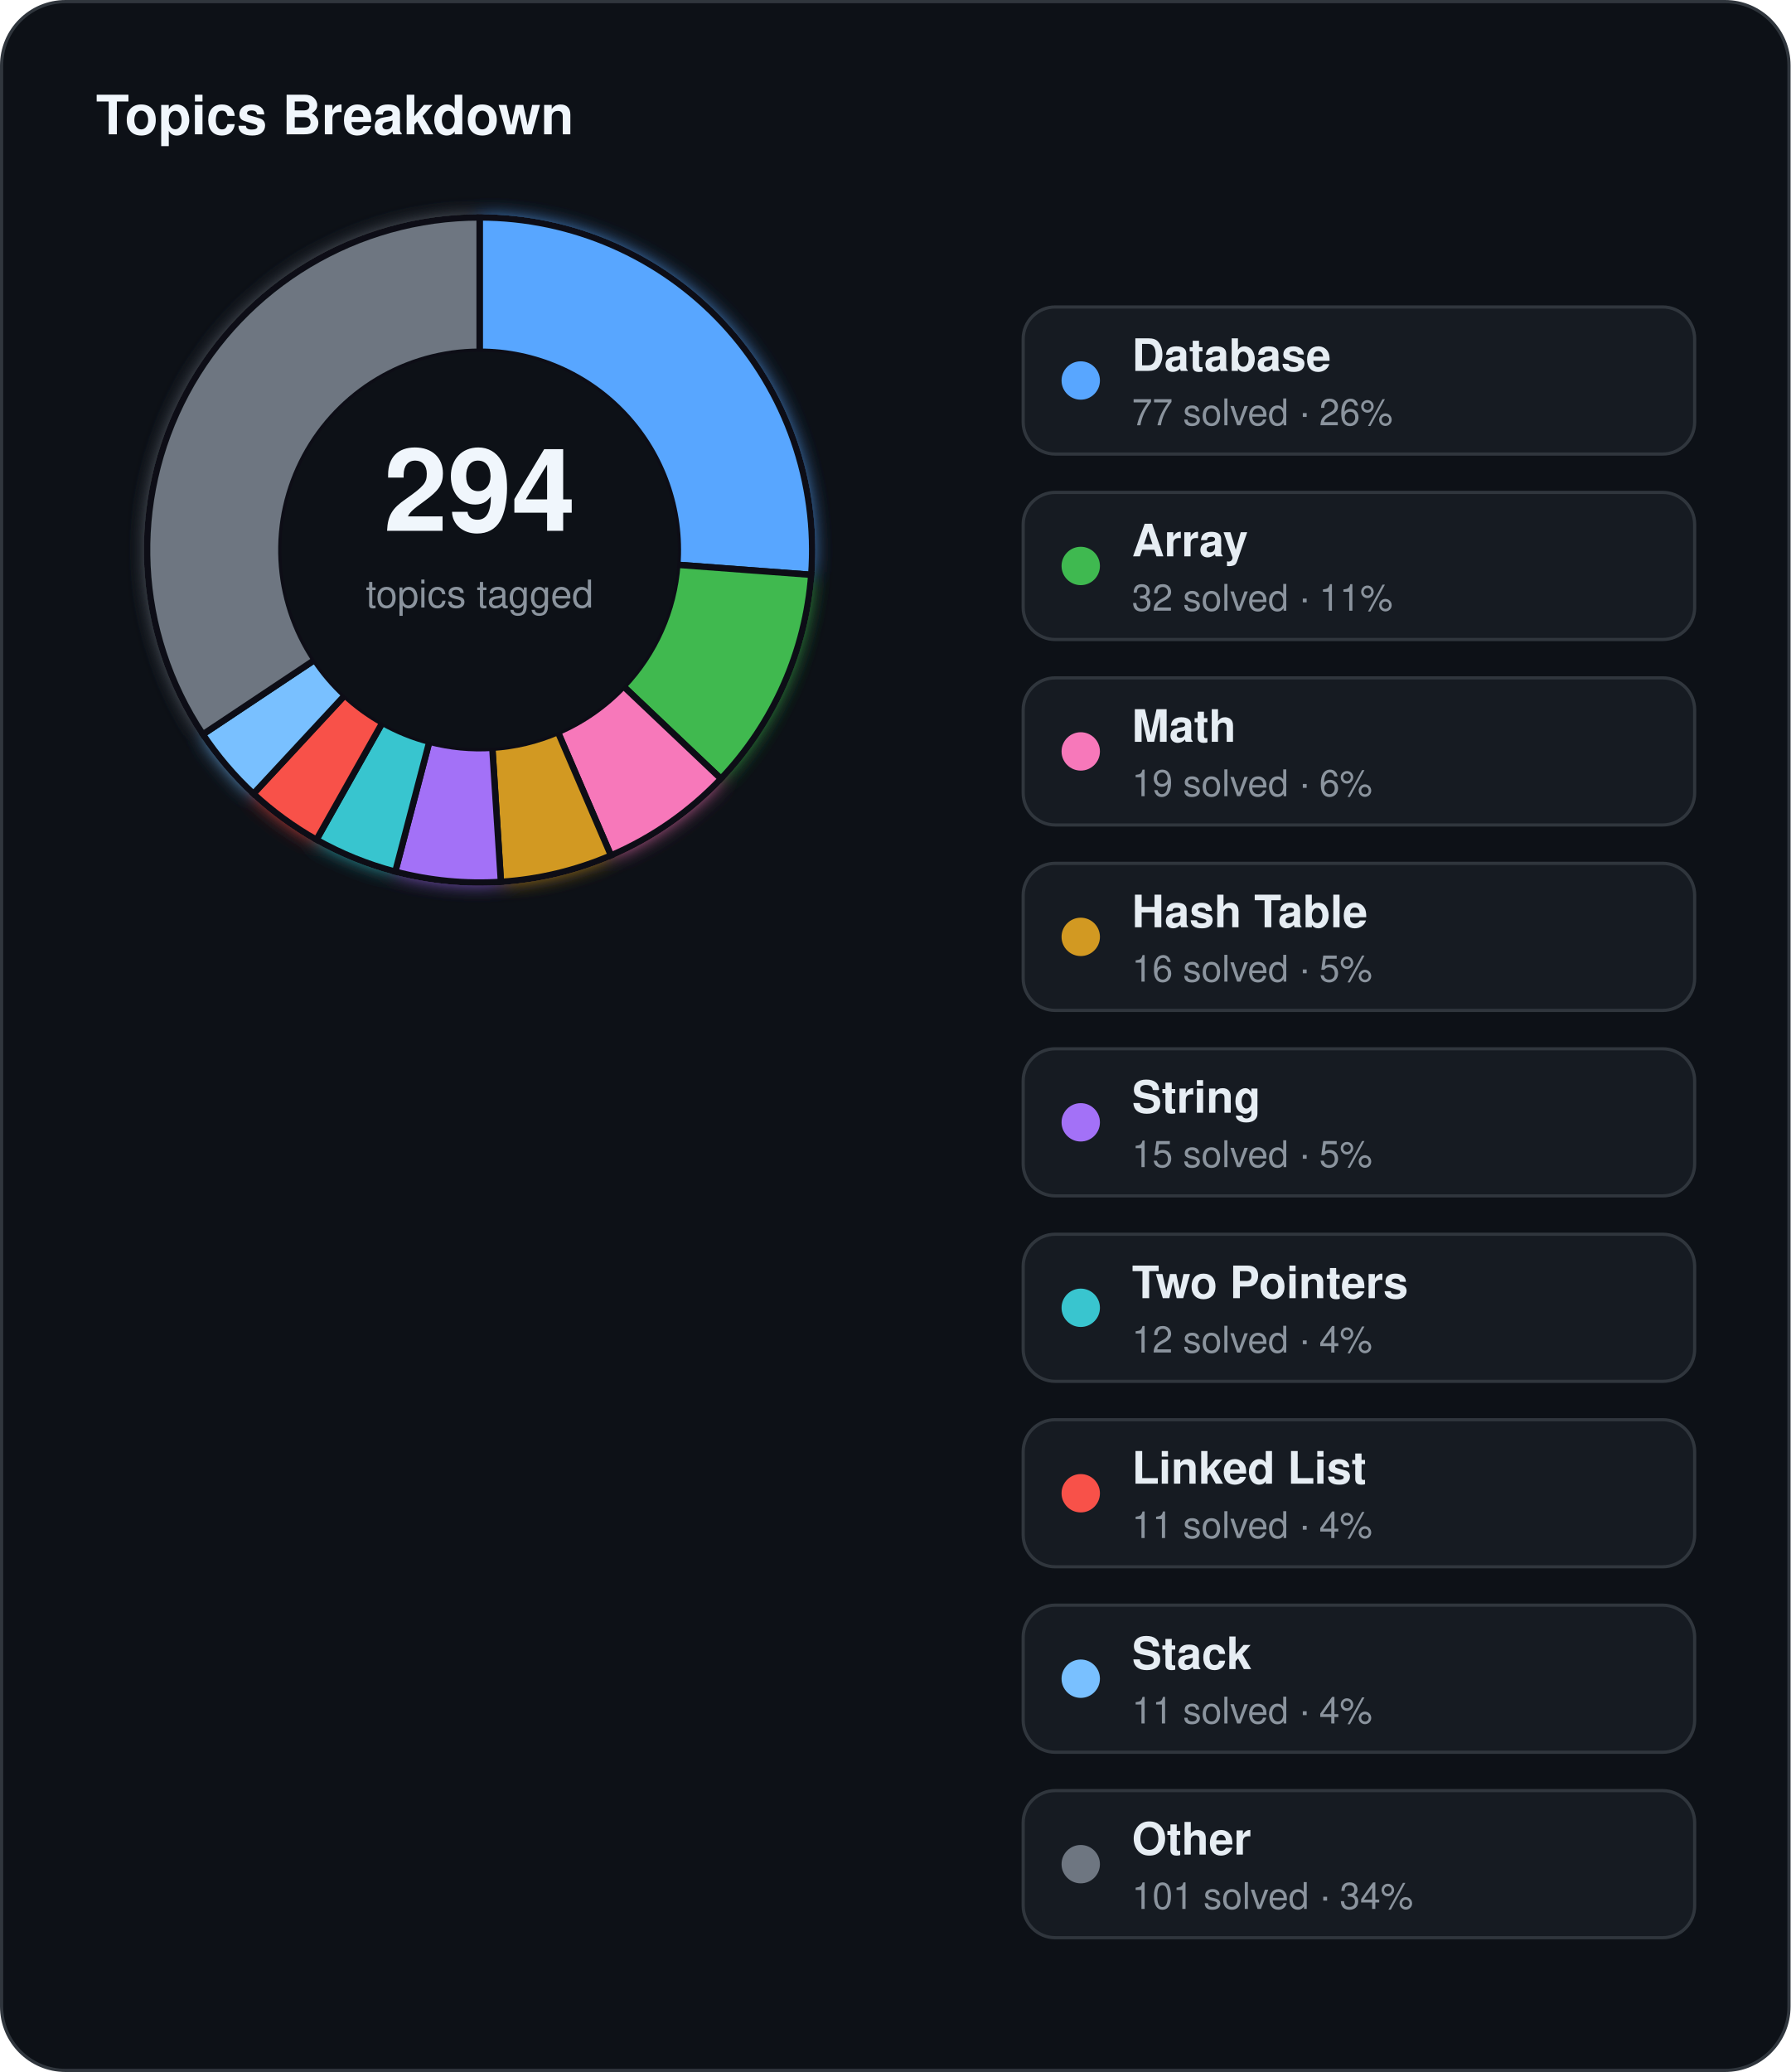
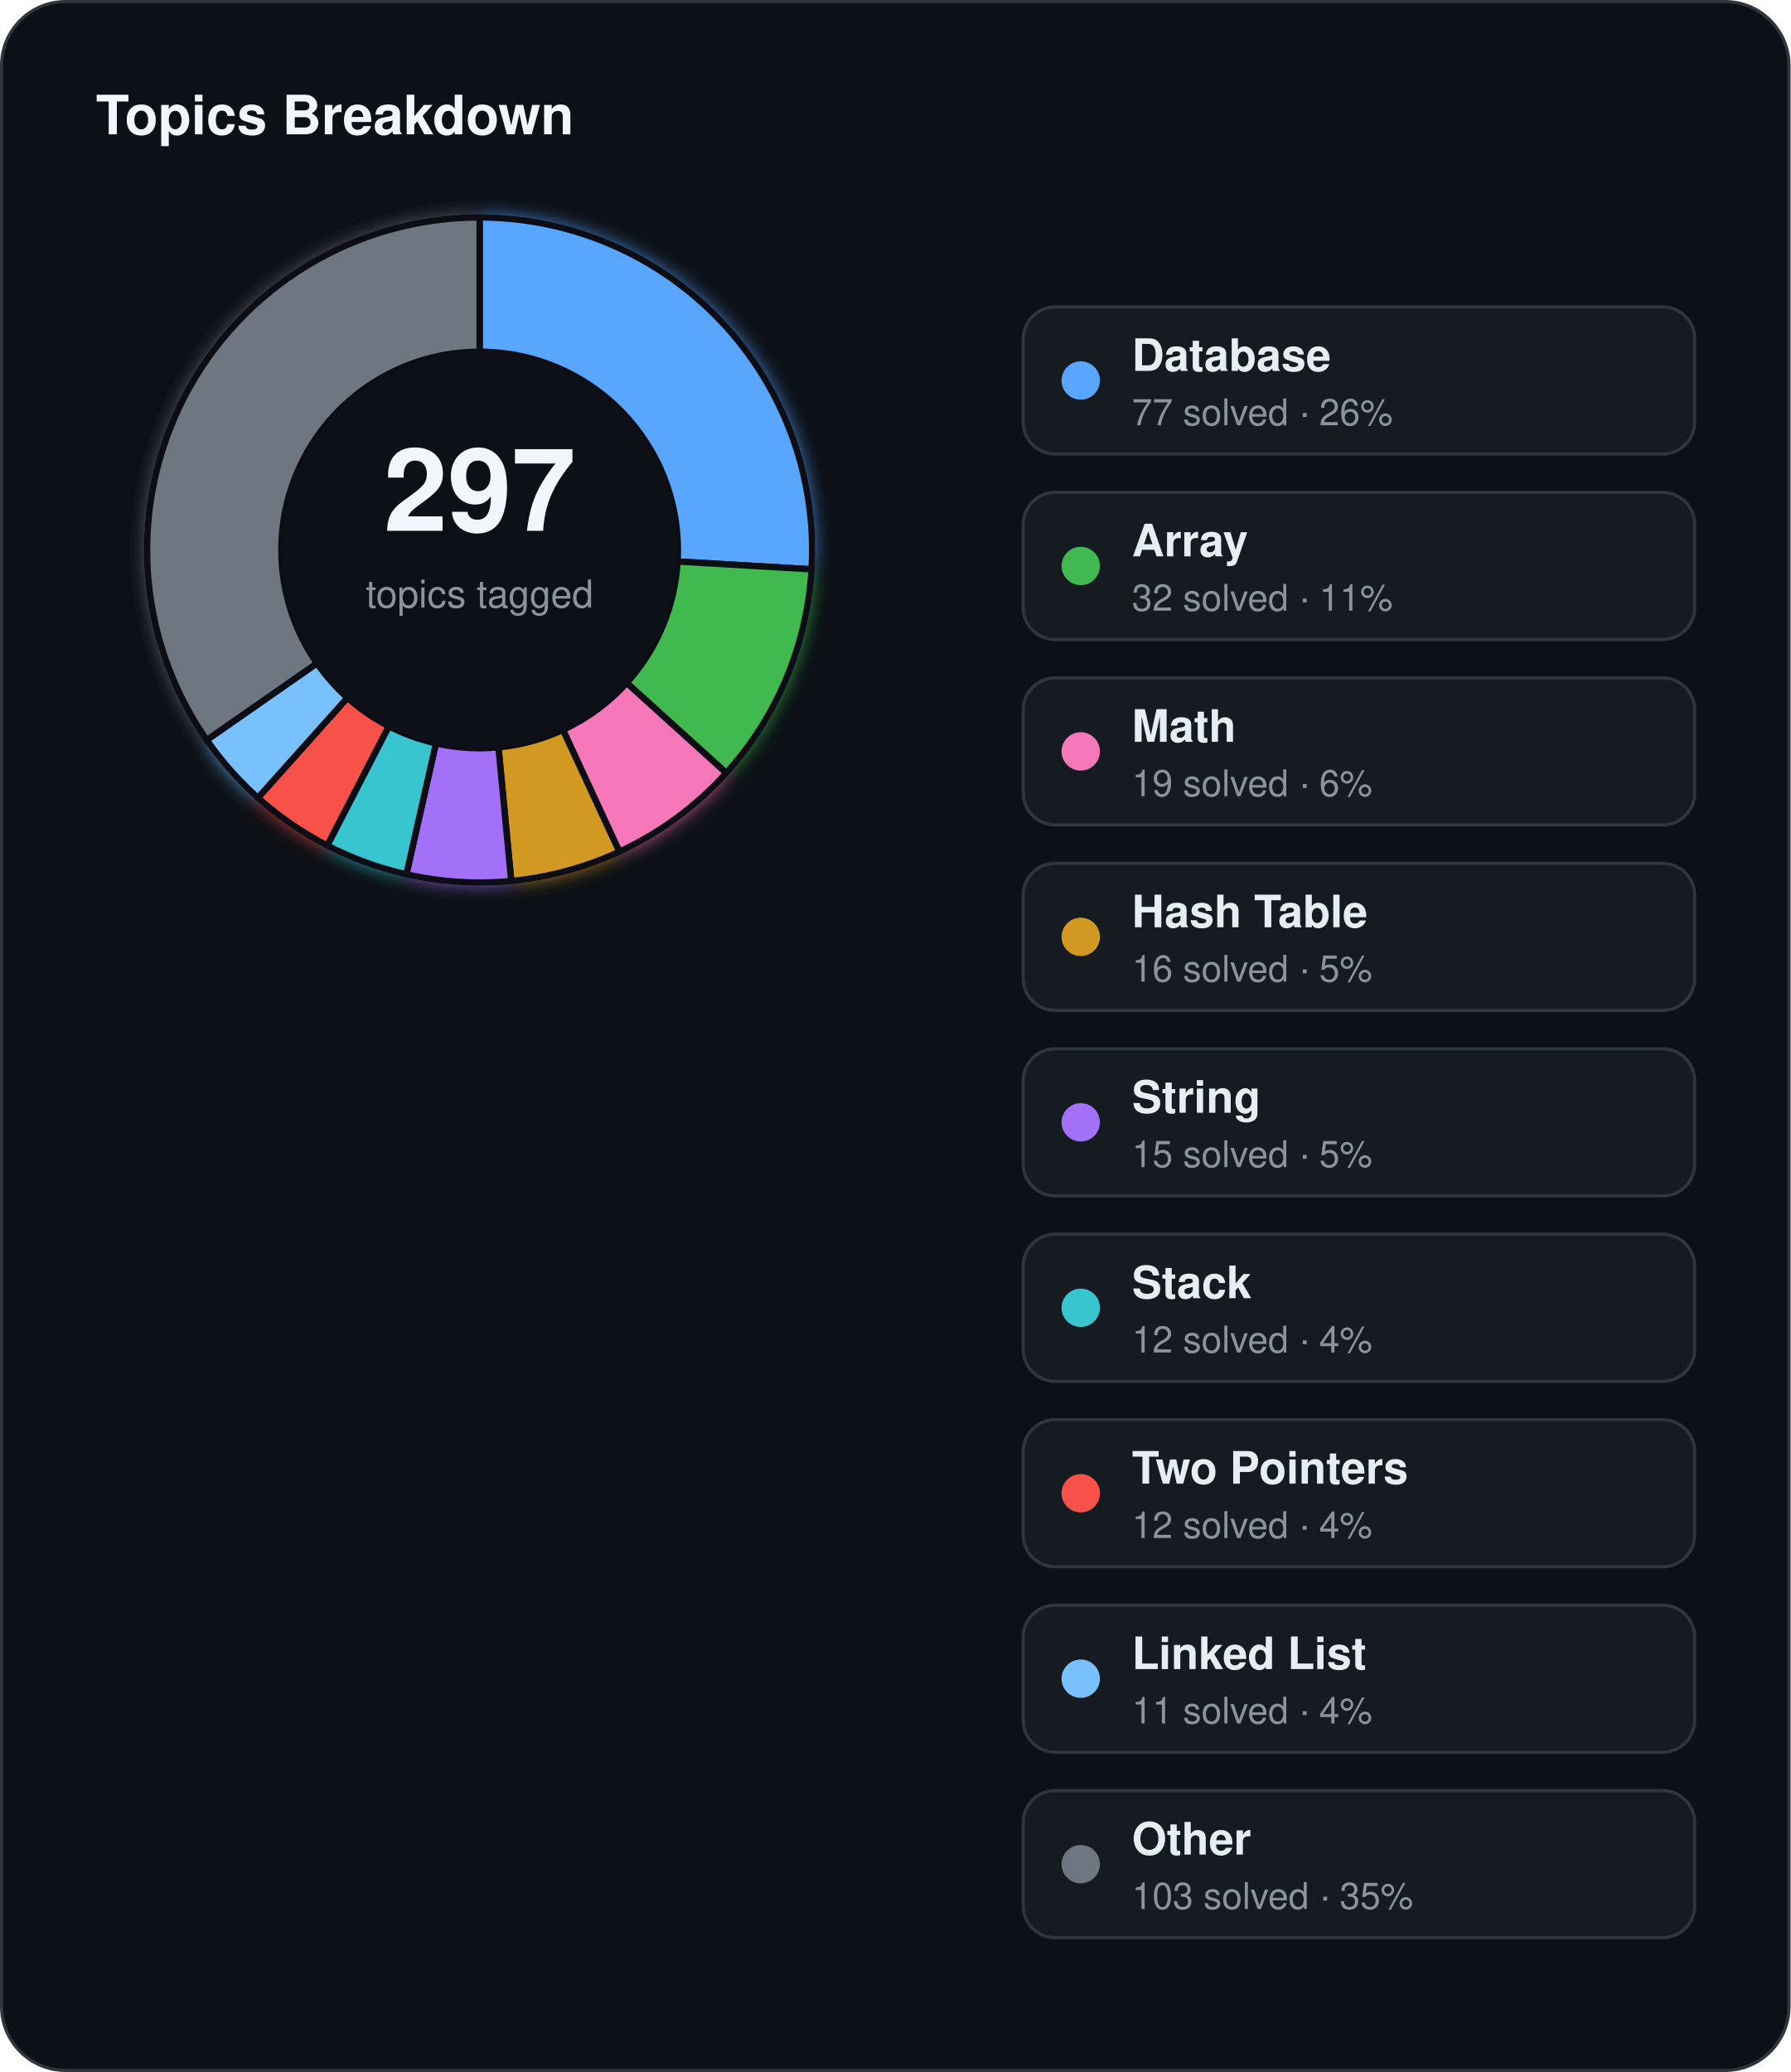
<svg xmlns="http://www.w3.org/2000/svg" width="560" height="648" viewBox="0 0 560 648">
  <defs>
    <filter id="topics-glow" x="-60%" y="-60%" width="220%" height="220%">
      <feGaussianBlur stdDeviation="3" result="blur" />
      <feMerge>
        <feMergeNode in="blur" />
        <feMergeNode in="SourceGraphic" />
      </feMerge>
    </filter>
  </defs>
  <rect x="0.5" y="0.5" width="559" height="647" rx="20" fill="#0d1117" stroke="#30363d" stroke-width="1" />
  <text x="30" y="42" fill="#f0f6fc" font-family="Segoe UI, Helvetica, Arial, sans-serif" font-size="17" font-weight="700">Topics Breakdown</text>
  <g filter="url(#topics-glow)">
-     <path d="M 150.00,68.00 A 104,104 0 0 1 253.71,179.77 L 211.83,176.63 A 62,62 0 0 0 150.00,110.00 Z" fill="#58a6ff" stroke="#0d1117" stroke-width="2" />
-     <path d="M 253.71,179.77 A 104,104 0 0 1 225.48,243.55 L 195.00,214.65 A 62,62 0 0 0 211.83,176.63 Z" fill="#3fb950" stroke="#0d1117" stroke-width="2" />
-     <path d="M 225.48,243.55 A 104,104 0 0 1 191.08,267.54 L 174.49,228.96 A 62,62 0 0 0 195.00,214.65 Z" fill="#f778ba" stroke="#0d1117" stroke-width="2" />
-     <path d="M 191.08,267.54 A 104,104 0 0 1 156.66,275.79 L 153.97,233.87 A 62,62 0 0 0 174.49,228.96 Z" fill="#d29922" stroke="#0d1117" stroke-width="2" />
-     <path d="M 156.66,275.79 A 104,104 0 0 1 123.62,272.60 L 134.27,231.97 A 62,62 0 0 0 153.97,233.87 Z" fill="#a371f7" stroke="#0d1117" stroke-width="2" />
-     <path d="M 123.62,272.60 A 104,104 0 0 1 98.97,262.62 L 119.58,226.02 A 62,62 0 0 0 134.27,231.97 Z" fill="#39c5cf" stroke="#0d1117" stroke-width="2" />
-     <path d="M 98.97,262.62 A 104,104 0 0 1 79.26,248.24 L 107.83,217.45 A 62,62 0 0 0 119.58,226.02 Z" fill="#f85149" stroke="#0d1117" stroke-width="2" />
-     <path d="M 79.26,248.24 A 104,104 0 0 1 63.45,229.66 L 98.40,206.38 A 62,62 0 0 0 107.83,217.45 Z" fill="#79c0ff" stroke="#0d1117" stroke-width="2" />
-     <path d="M 63.45,229.66 A 104,104 0 0 1 150.00,68.00 L 150.00,110.00 A 62,62 0 0 0 98.40,206.38 Z" fill="#6e7681" stroke="#0d1117" stroke-width="2" />
+     <path d="M 150.00,68.00 A 104,104 0 0 1 253.82,178.05 L 211.90,175.60 A 62,62 0 0 0 150.00,110.00 Z" fill="#58a6ff" stroke="#0d1117" stroke-width="2" />
+     <path d="M 253.82,178.05 A 104,104 0 0 1 227.14,241.75 L 195.99,213.58 A 62,62 0 0 0 211.90,175.60 Z" fill="#3fb950" stroke="#0d1117" stroke-width="2" />
+     <path d="M 227.14,241.75 A 104,104 0 0 1 193.70,266.37 L 176.05,228.26 A 62,62 0 0 0 195.99,213.58 Z" fill="#f778ba" stroke="#0d1117" stroke-width="2" />
+     <path d="M 193.70,266.37 A 104,104 0 0 1 159.89,275.53 L 155.89,233.72 A 62,62 0 0 0 176.05,228.26 Z" fill="#d29922" stroke="#0d1117" stroke-width="2" />
+     <path d="M 159.89,275.53 A 104,104 0 0 1 127.09,273.44 L 136.34,232.48 A 62,62 0 0 0 155.89,233.72 Z" fill="#a371f7" stroke="#0d1117" stroke-width="2" />
+     <path d="M 127.09,273.44 A 104,104 0 0 1 102.34,264.44 L 121.59,227.11 A 62,62 0 0 0 136.34,232.48 Z" fill="#39c5cf" stroke="#0d1117" stroke-width="2" />
+     <path d="M 102.34,264.44 A 104,104 0 0 1 80.66,249.51 L 108.66,218.21 A 62,62 0 0 0 121.59,227.11 Z" fill="#f85149" stroke="#0d1117" stroke-width="2" />
+     <path d="M 80.66,249.51 A 104,104 0 0 1 64.65,231.43 L 99.12,207.43 A 62,62 0 0 0 108.66,218.21 Z" fill="#79c0ff" stroke="#0d1117" stroke-width="2" />
+     <path d="M 64.65,231.43 A 104,104 0 0 1 150.00,68.00 L 150.00,110.00 A 62,62 0 0 0 99.12,207.43 Z" fill="#6e7681" stroke="#0d1117" stroke-width="2" />
  </g>
  <circle cx="150" cy="172" r="62" fill="#0d1117" />
-   <text x="150" y="166" text-anchor="middle" fill="#f0f6fc" font-family="Segoe UI, Helvetica, Arial, sans-serif" font-size="36" font-weight="700">294</text>
+   <text x="150" y="166" text-anchor="middle" fill="#f0f6fc" font-family="Segoe UI, Helvetica, Arial, sans-serif" font-size="36" font-weight="700">297</text>
  <text x="150" y="190" text-anchor="middle" fill="#8b949e" font-family="Segoe UI, Helvetica, Arial, sans-serif" font-size="12">topics tagged</text>
  <rect x="320" y="96" width="210" height="46" rx="10" fill="#161b22" stroke="#30363d" stroke-width="1" />
  <circle cx="338" cy="119" r="6" fill="#58a6ff" />
  <text x="354" y="116" fill="#e6edf3" font-family="Segoe UI, Helvetica, Arial, sans-serif" font-size="14" font-weight="600">Database</text>
  <text x="354" y="133" fill="#8b949e" font-family="Segoe UI, Helvetica, Arial, sans-serif" font-size="11.5">77 solved · 26%</text>
  <rect x="320" y="154" width="210" height="46" rx="10" fill="#161b22" stroke="#30363d" stroke-width="1" />
  <circle cx="338" cy="177" r="6" fill="#3fb950" />
  <text x="354" y="174" fill="#e6edf3" font-family="Segoe UI, Helvetica, Arial, sans-serif" font-size="14" font-weight="600">Array</text>
  <text x="354" y="191" fill="#8b949e" font-family="Segoe UI, Helvetica, Arial, sans-serif" font-size="11.5">32 solved · 11%</text>
  <rect x="320" y="212" width="210" height="46" rx="10" fill="#161b22" stroke="#30363d" stroke-width="1" />
  <circle cx="338" cy="235" r="6" fill="#f778ba" />
  <text x="354" y="232" fill="#e6edf3" font-family="Segoe UI, Helvetica, Arial, sans-serif" font-size="14" font-weight="600">Math</text>
  <text x="354" y="249" fill="#8b949e" font-family="Segoe UI, Helvetica, Arial, sans-serif" font-size="11.5">19 solved · 6%</text>
  <rect x="320" y="270" width="210" height="46" rx="10" fill="#161b22" stroke="#30363d" stroke-width="1" />
  <circle cx="338" cy="293" r="6" fill="#d29922" />
  <text x="354" y="290" fill="#e6edf3" font-family="Segoe UI, Helvetica, Arial, sans-serif" font-size="14" font-weight="600">Hash Table</text>
  <text x="354" y="307" fill="#8b949e" font-family="Segoe UI, Helvetica, Arial, sans-serif" font-size="11.5">16 solved · 5%</text>
  <rect x="320" y="328" width="210" height="46" rx="10" fill="#161b22" stroke="#30363d" stroke-width="1" />
  <circle cx="338" cy="351" r="6" fill="#a371f7" />
  <text x="354" y="348" fill="#e6edf3" font-family="Segoe UI, Helvetica, Arial, sans-serif" font-size="14" font-weight="600">String</text>
  <text x="354" y="365" fill="#8b949e" font-family="Segoe UI, Helvetica, Arial, sans-serif" font-size="11.5">15 solved · 5%</text>
  <rect x="320" y="386" width="210" height="46" rx="10" fill="#161b22" stroke="#30363d" stroke-width="1" />
  <circle cx="338" cy="409" r="6" fill="#39c5cf" />
-   <text x="354" y="406" fill="#e6edf3" font-family="Segoe UI, Helvetica, Arial, sans-serif" font-size="14" font-weight="600">Two Pointers</text>
+   <text x="354" y="406" fill="#e6edf3" font-family="Segoe UI, Helvetica, Arial, sans-serif" font-size="14" font-weight="600">Stack</text>
  <text x="354" y="423" fill="#8b949e" font-family="Segoe UI, Helvetica, Arial, sans-serif" font-size="11.5">12 solved · 4%</text>
  <rect x="320" y="444" width="210" height="46" rx="10" fill="#161b22" stroke="#30363d" stroke-width="1" />
  <circle cx="338" cy="467" r="6" fill="#f85149" />
-   <text x="354" y="464" fill="#e6edf3" font-family="Segoe UI, Helvetica, Arial, sans-serif" font-size="14" font-weight="600">Linked List</text>
-   <text x="354" y="481" fill="#8b949e" font-family="Segoe UI, Helvetica, Arial, sans-serif" font-size="11.5">11 solved · 4%</text>
+   <text x="354" y="464" fill="#e6edf3" font-family="Segoe UI, Helvetica, Arial, sans-serif" font-size="14" font-weight="600">Two Pointers</text>
+   <text x="354" y="481" fill="#8b949e" font-family="Segoe UI, Helvetica, Arial, sans-serif" font-size="11.5">12 solved · 4%</text>
  <rect x="320" y="502" width="210" height="46" rx="10" fill="#161b22" stroke="#30363d" stroke-width="1" />
  <circle cx="338" cy="525" r="6" fill="#79c0ff" />
-   <text x="354" y="522" fill="#e6edf3" font-family="Segoe UI, Helvetica, Arial, sans-serif" font-size="14" font-weight="600">Stack</text>
+   <text x="354" y="522" fill="#e6edf3" font-family="Segoe UI, Helvetica, Arial, sans-serif" font-size="14" font-weight="600">Linked List</text>
  <text x="354" y="539" fill="#8b949e" font-family="Segoe UI, Helvetica, Arial, sans-serif" font-size="11.5">11 solved · 4%</text>
  <rect x="320" y="560" width="210" height="46" rx="10" fill="#161b22" stroke="#30363d" stroke-width="1" />
  <circle cx="338" cy="583" r="6" fill="#6e7681" />
  <text x="354" y="580" fill="#e6edf3" font-family="Segoe UI, Helvetica, Arial, sans-serif" font-size="14" font-weight="600">Other</text>
-   <text x="354" y="597" fill="#8b949e" font-family="Segoe UI, Helvetica, Arial, sans-serif" font-size="11.5">101 solved · 34%</text>
+   <text x="354" y="597" fill="#8b949e" font-family="Segoe UI, Helvetica, Arial, sans-serif" font-size="11.5">103 solved · 35%</text>
</svg>
